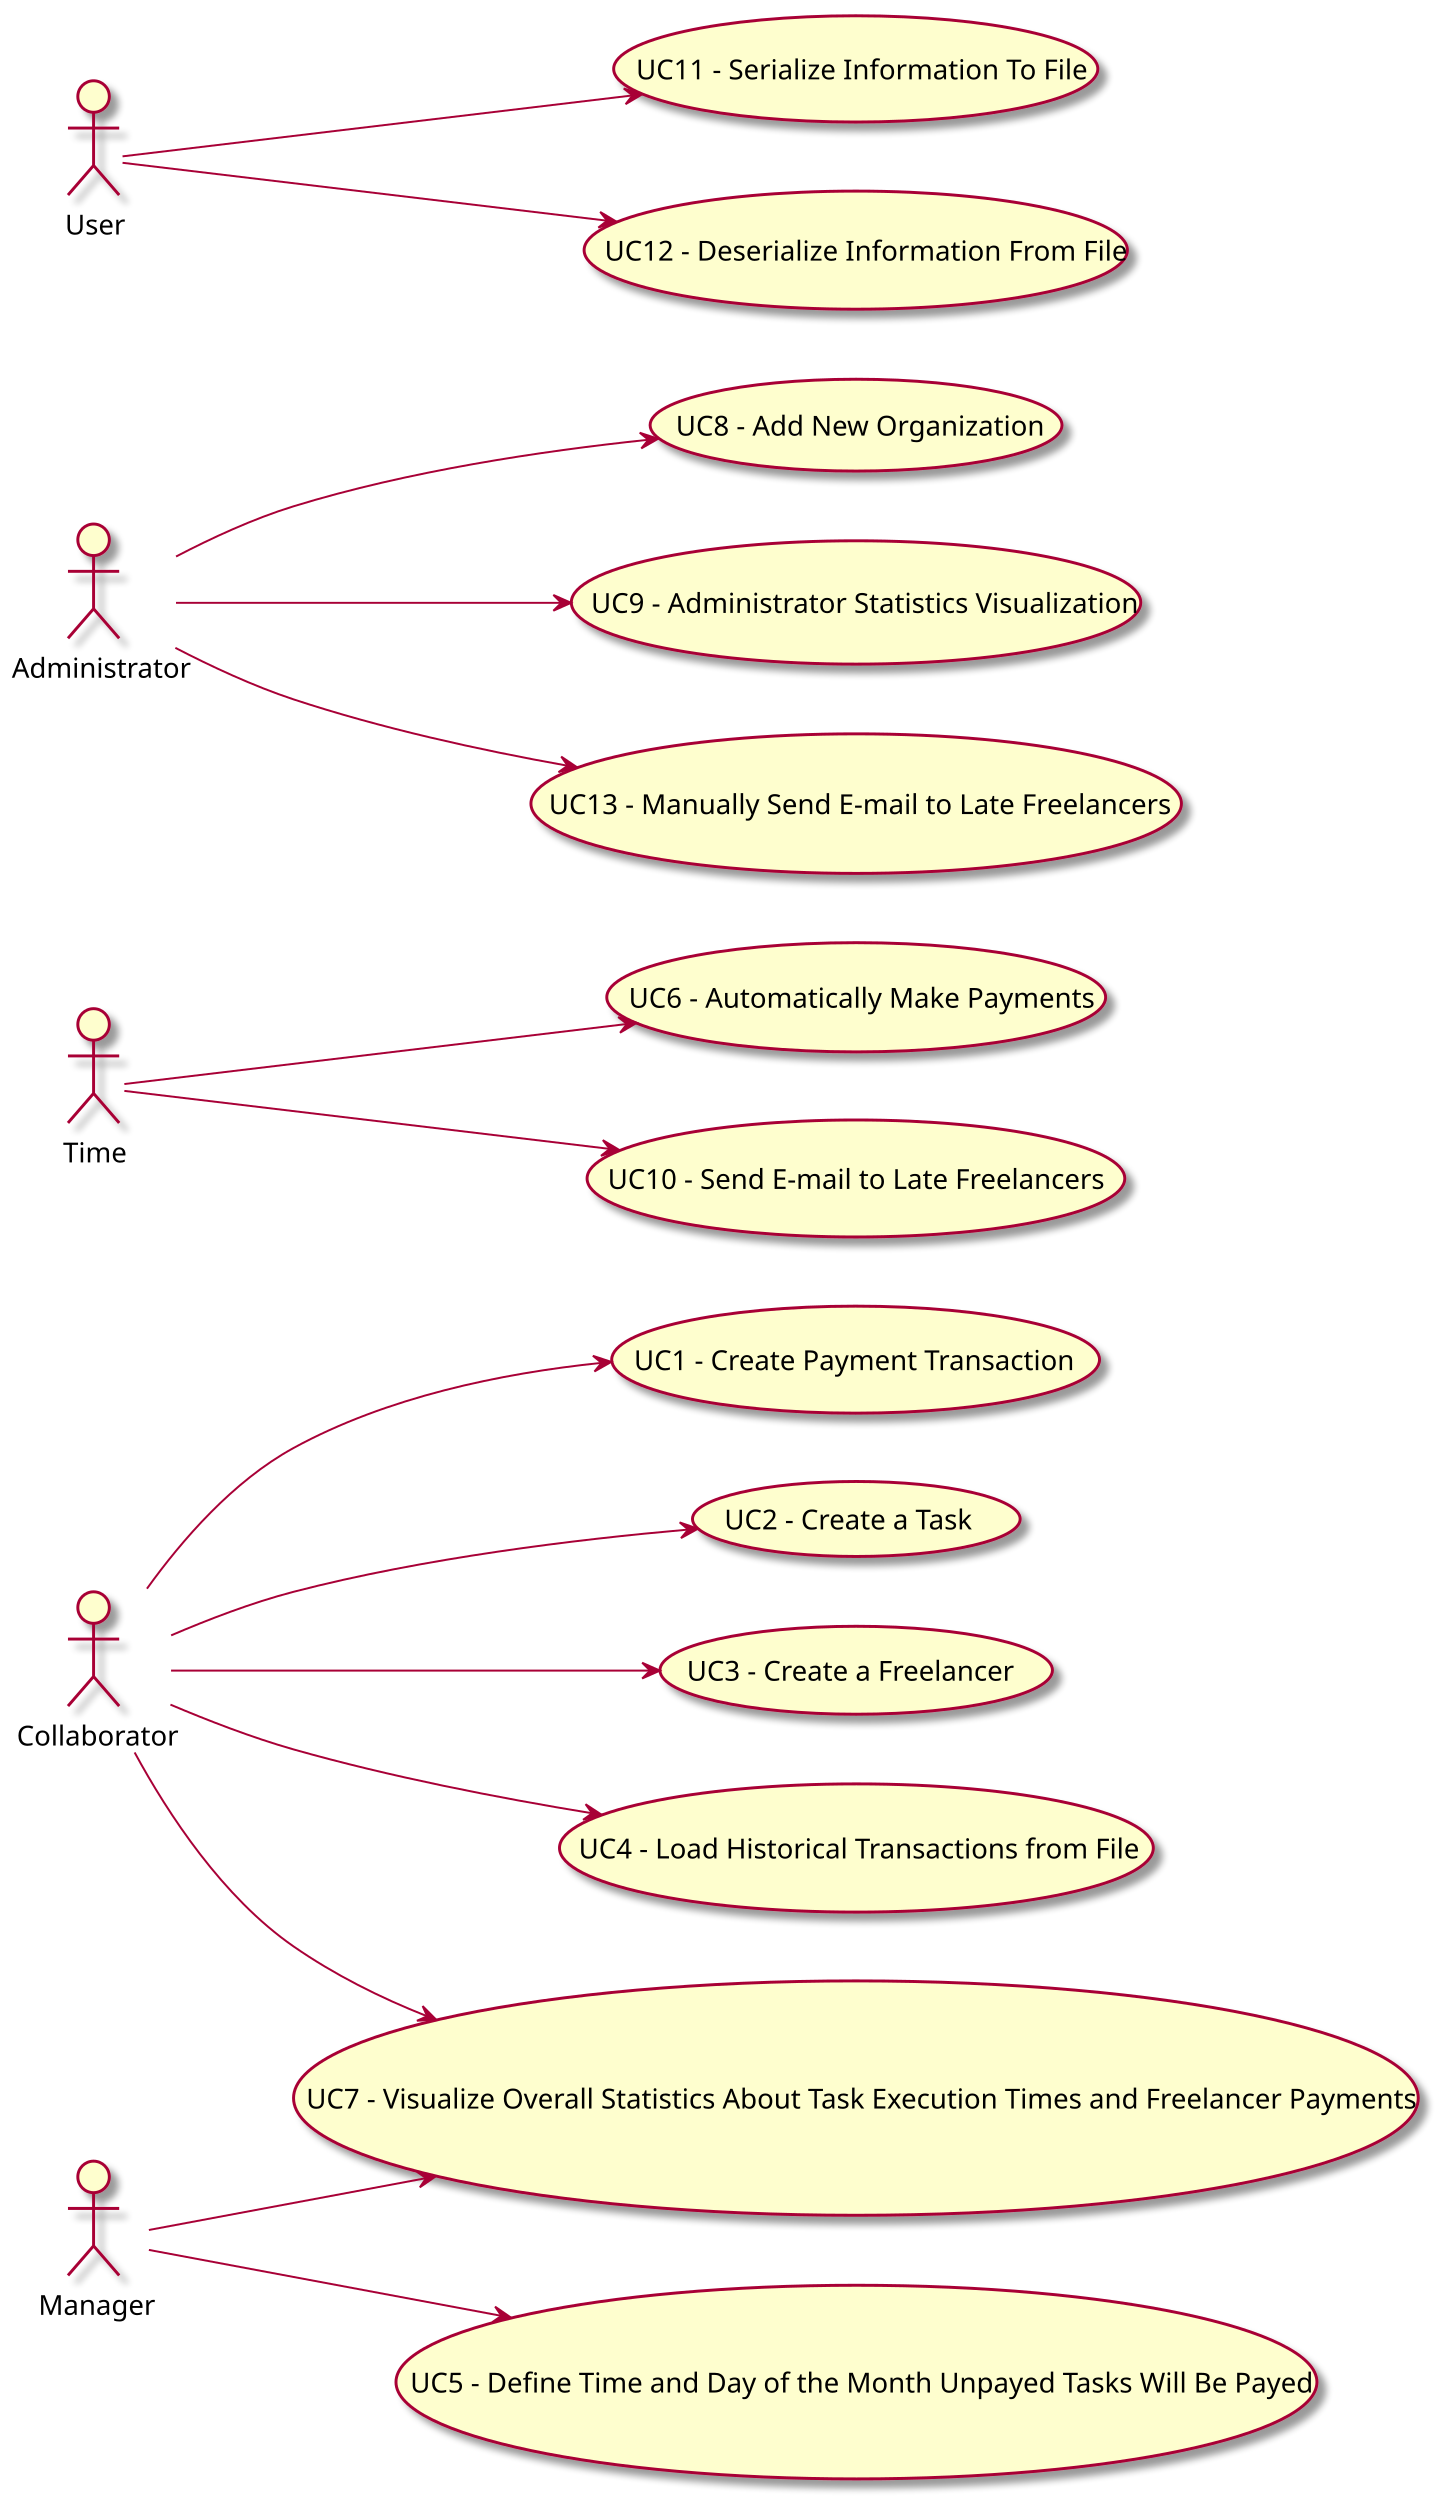
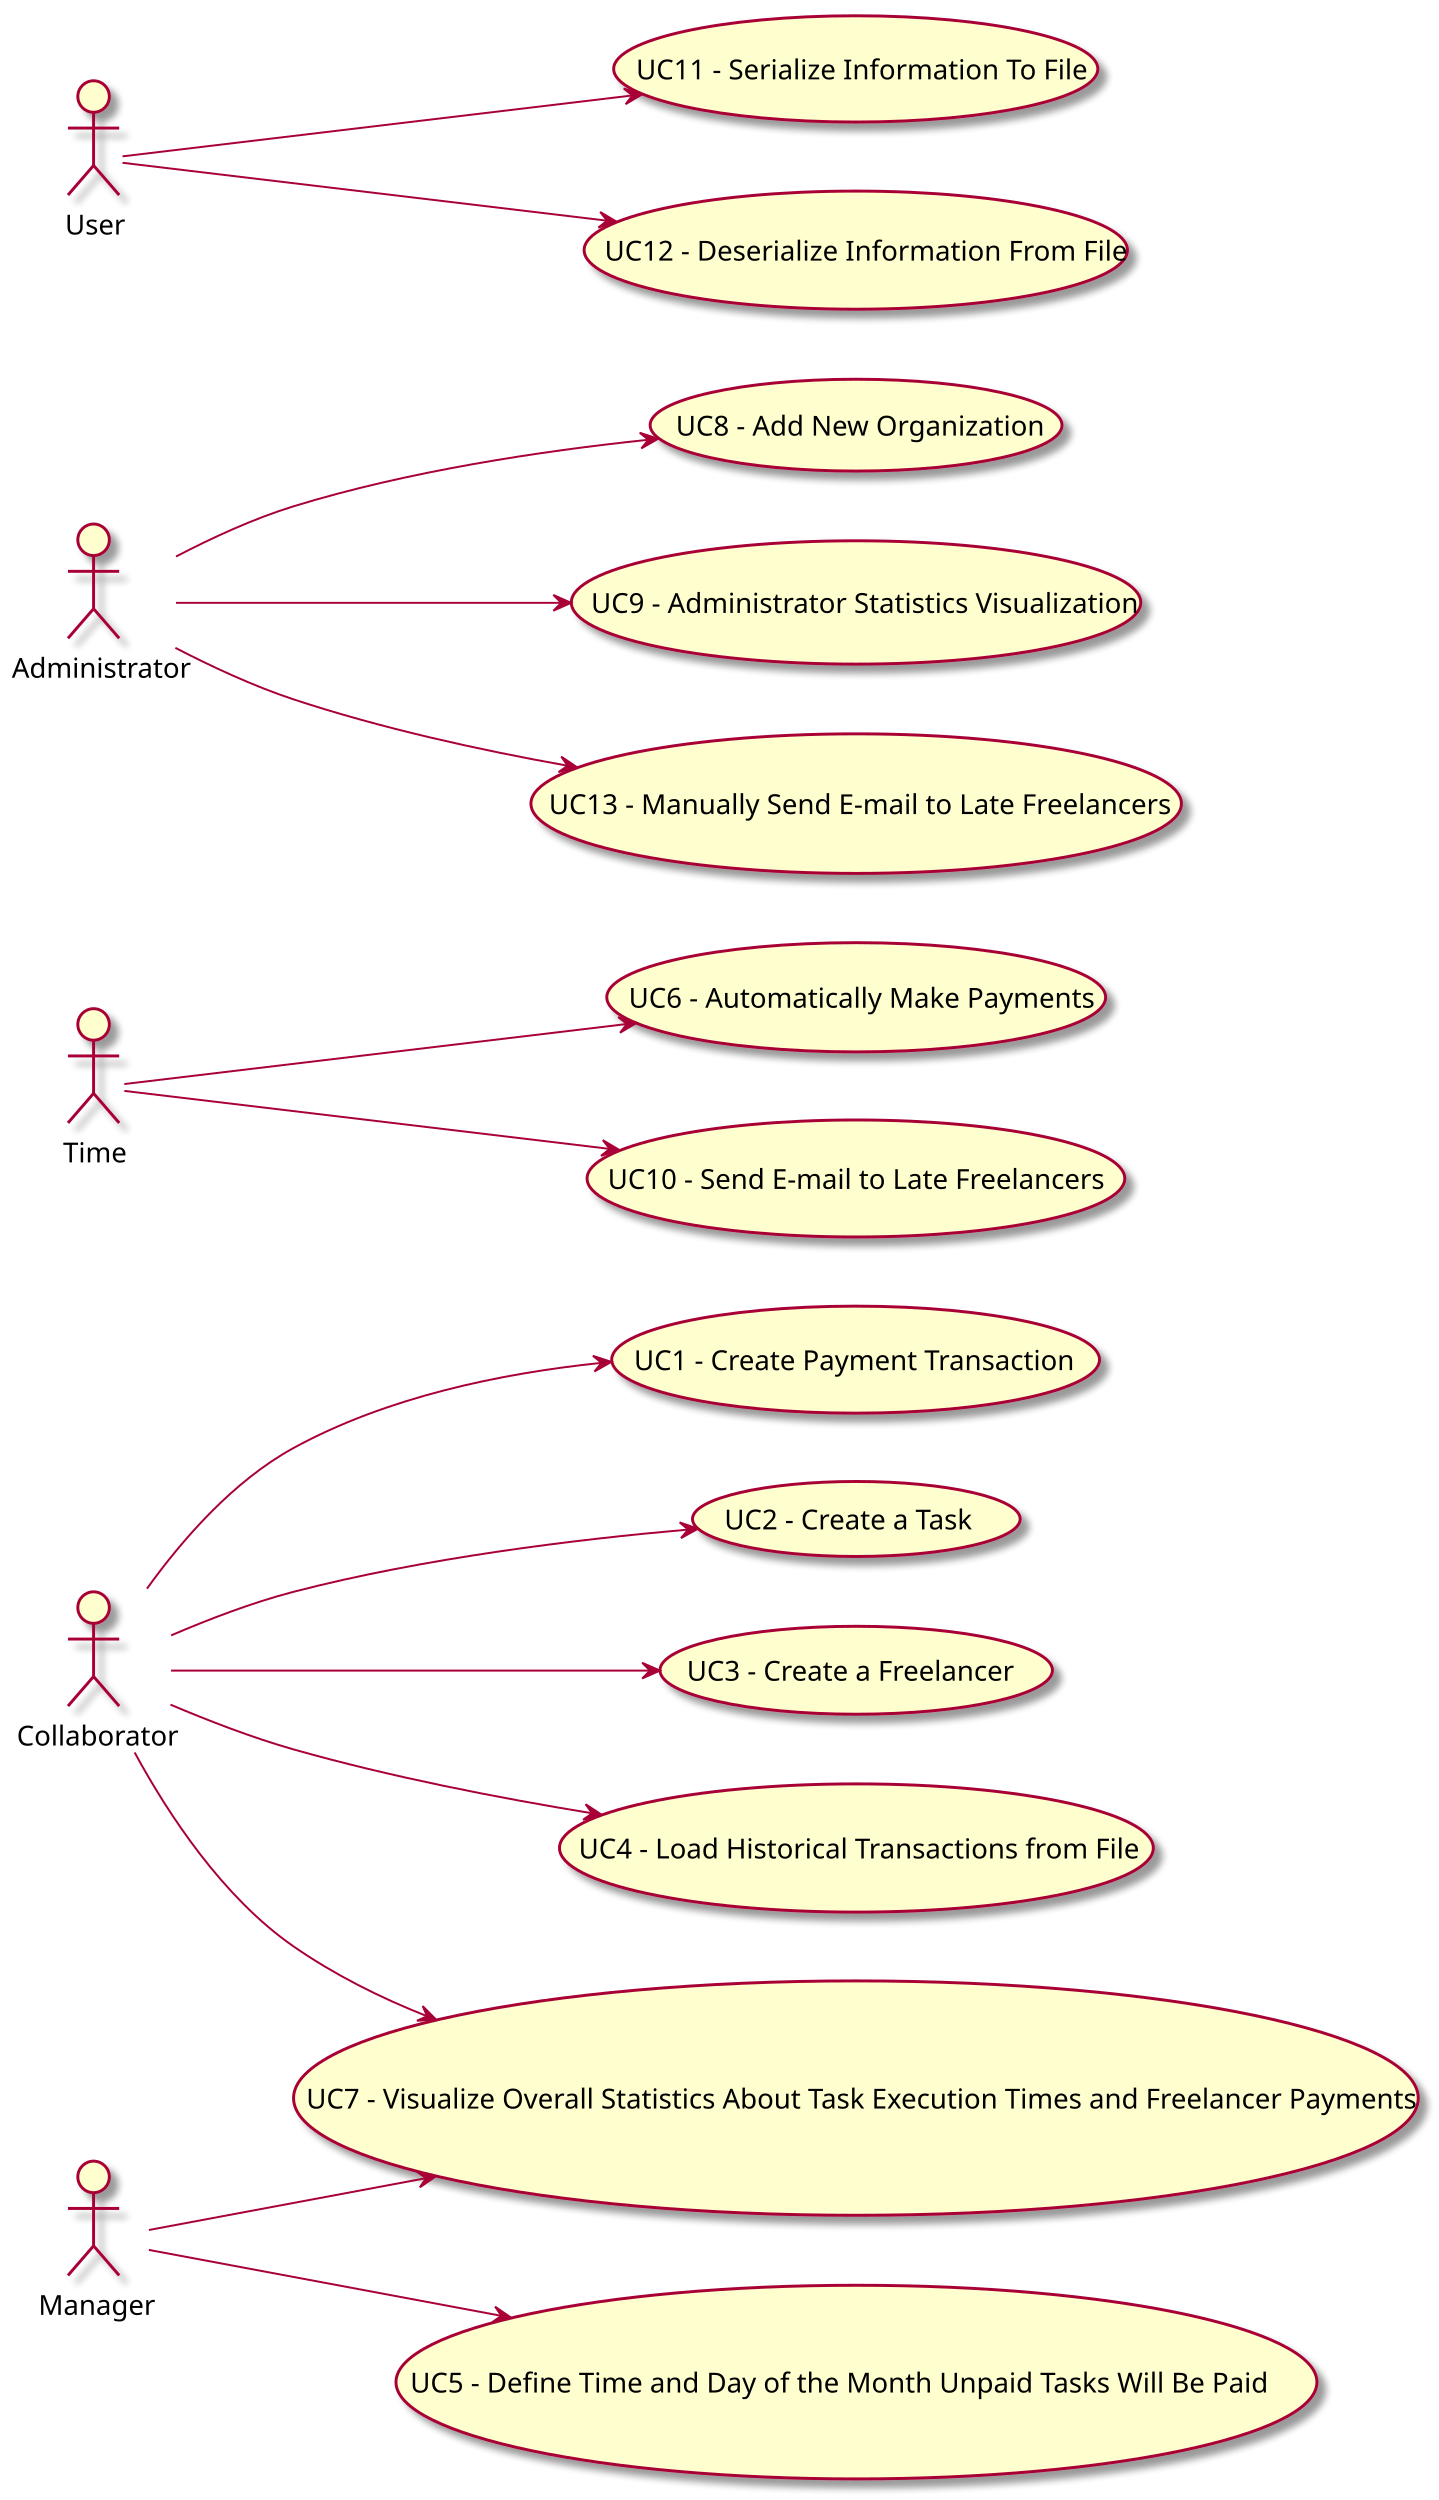
<svg xmlns="http://www.w3.org/2000/svg" contentScriptType="application/ecmascript" contentStyleType="text/css" height="1269px" preserveAspectRatio="none" style="width:730px;height:1269px;" version="1.1" viewBox="0 0 730 1269" width="730px" zoomAndPan="magnify">
  <defs>
    <filter height="300%" id="f427z2p0jmyhg" width="300%" x="-1" y="-1">
      <feGaussianBlur result="blurOut" stdDeviation="2.0" />
      <feColorMatrix in="blurOut" result="blurOut2" type="matrix" values="0 0 0 0 0 0 0 0 0 0 0 0 0 0 0 0 0 0 .4 0" />
      <feOffset dx="4.0" dy="4.0" in="blurOut2" result="blurOut3" />
      <feBlend in="SourceGraphic" in2="blurOut3" mode="normal" />
    </filter>
  </defs>
  <g>
    <ellipse cx="434.307" cy="690.161" fill="#FEFECE" filter="url(#f427z2p0jmyhg)" rx="123.807" ry="27.161" style="stroke: #A80036; stroke-width: 1.5;" />
    <text fill="#000000" font-family="sans-serif" font-size="14" lengthAdjust="spacingAndGlyphs" textLength="225" x="321.807" y="695.466">UC1  - Create Payment Transaction</text>
    <ellipse cx="434.669" cy="771.034" fill="#FEFECE" filter="url(#f427z2p0jmyhg)" rx="83.169" ry="19.034" style="stroke: #A80036; stroke-width: 1.5;" />
    <text fill="#000000" font-family="sans-serif" font-size="14" lengthAdjust="spacingAndGlyphs" textLength="134" x="367.669" y="776.338">UC2  - Create a Task</text>
    <ellipse cx="434.613" cy="847.823" fill="#FEFECE" filter="url(#f427z2p0jmyhg)" rx="99.613" ry="22.323" style="stroke: #A80036; stroke-width: 1.5;" />
    <text fill="#000000" font-family="sans-serif" font-size="14" lengthAdjust="spacingAndGlyphs" textLength="172" x="348.613" y="853.127">UC3  - Create a Freelancer</text>
    <ellipse cx="434.713" cy="938.043" fill="#FEFECE" filter="url(#f427z2p0jmyhg)" rx="150.713" ry="32.543" style="stroke: #A80036; stroke-width: 1.5;" />
    <text fill="#000000" font-family="sans-serif" font-size="14" lengthAdjust="spacingAndGlyphs" textLength="282" x="293.713" y="943.347">UC4  - Load Historical Transactions from File</text>
    <ellipse cx="434.739" cy="1209.148" fill="#FEFECE" filter="url(#f427z2p0jmyhg)" rx="233.739" ry="49.148" style="stroke: #A80036; stroke-width: 1.5;" />
-     <text fill="#000000" font-family="sans-serif" font-size="14" lengthAdjust="spacingAndGlyphs" textLength="453" x="208.239" y="1214.452">UC5  - Define Time and Day of the Month Unpayed Tasks Will Be Payed</text>
+     <text fill="#000000" font-family="sans-serif" font-size="14" lengthAdjust="spacingAndGlyphs" textLength="453" x="208.239" y="1214.452">UC5  - Define Time and Day of the Month Unpaid Tasks Will Be Paid</text>
    <ellipse cx="434.606" cy="506.221" fill="#FEFECE" filter="url(#f427z2p0jmyhg)" rx="126.606" ry="27.721" style="stroke: #A80036; stroke-width: 1.5;" />
    <text fill="#000000" font-family="sans-serif" font-size="14" lengthAdjust="spacingAndGlyphs" textLength="231" x="319.106" y="511.526">UC6  - Automatically Make Payments</text>
    <ellipse cx="434.452" cy="1064.99" fill="#FEFECE" filter="url(#f427z2p0jmyhg)" rx="285.452" ry="59.49" style="stroke: #A80036; stroke-width: 1.5;" />
    <text fill="#000000" font-family="sans-serif" font-size="14" lengthAdjust="spacingAndGlyphs" textLength="558" x="155.452" y="1070.295">UC7  - Visualize Overall Statistics About Task Execution Times and Freelancer Payments</text>
    <ellipse cx="434.54" cy="215.808" fill="#FEFECE" filter="url(#f427z2p0jmyhg)" rx="104.54" ry="23.308" style="stroke: #A80036; stroke-width: 1.5;" />
    <text fill="#000000" font-family="sans-serif" font-size="14" lengthAdjust="spacingAndGlyphs" textLength="183" x="343.04" y="221.113">UC8  - Add New Organization</text>
    <ellipse cx="434.521" cy="305.804" fill="#FEFECE" filter="url(#f427z2p0jmyhg)" rx="144.521" ry="31.304" style="stroke: #A80036; stroke-width: 1.5;" />
    <text fill="#000000" font-family="sans-serif" font-size="14" lengthAdjust="spacingAndGlyphs" textLength="269" x="300.021" y="311.109">UC9  - Administrator Statistics Visualization</text>
    <ellipse cx="434.469" cy="598.194" fill="#FEFECE" filter="url(#f427z2p0jmyhg)" rx="136.469" ry="29.694" style="stroke: #A80036; stroke-width: 1.5;" />
    <text fill="#000000" font-family="sans-serif" font-size="14" lengthAdjust="spacingAndGlyphs" textLength="252" x="308.469" y="603.499">UC10 - Send E-mail to Late Freelancers</text>
    <ellipse cx="434.376" cy="34.975" fill="#FEFECE" filter="url(#f427z2p0jmyhg)" rx="122.876" ry="26.975" style="stroke: #A80036; stroke-width: 1.5;" />
    <text fill="#000000" font-family="sans-serif" font-size="14" lengthAdjust="spacingAndGlyphs" textLength="223" x="322.876" y="40.28">UC11 - Serialize Information To File</text>
    <ellipse cx="434.386" cy="126.977" fill="#FEFECE" filter="url(#f427z2p0jmyhg)" rx="137.886" ry="29.977" style="stroke: #A80036; stroke-width: 1.5;" />
    <text fill="#000000" font-family="sans-serif" font-size="14" lengthAdjust="spacingAndGlyphs" textLength="255" x="306.886" y="132.282">UC12 - Deserialize Information From File</text>
    <ellipse cx="434.593" cy="407.919" fill="#FEFECE" filter="url(#f427z2p0jmyhg)" rx="165.093" ry="35.419" style="stroke: #A80036; stroke-width: 1.5;" />
    <text fill="#000000" font-family="sans-serif" font-size="14" lengthAdjust="spacingAndGlyphs" textLength="312" x="278.593" y="413.223">UC13 - Manually Send E-mail to Late Freelancers</text>
    <ellipse cx="47.5" cy="816" fill="#FEFECE" filter="url(#f427z2p0jmyhg)" rx="8" ry="8" style="stroke: #A80036; stroke-width: 1.5;" />
    <path d="M47.5,824 L47.5,851 M34.5,832 L60.5,832 M47.5,851 L34.5,866 M47.5,851 L60.5,866 " fill="none" filter="url(#f427z2p0jmyhg)" style="stroke: #A80036; stroke-width: 1.5;" />
    <text fill="#000000" font-family="sans-serif" font-size="14" lengthAdjust="spacingAndGlyphs" textLength="78" x="8.5" y="886.033">Collaborator</text>
    <ellipse cx="47.5" cy="1105" fill="#FEFECE" filter="url(#f427z2p0jmyhg)" rx="8" ry="8" style="stroke: #A80036; stroke-width: 1.5;" />
    <path d="M47.5,1113 L47.5,1140 M34.5,1121 L60.5,1121 M47.5,1140 L34.5,1155 M47.5,1140 L60.5,1155 " fill="none" filter="url(#f427z2p0jmyhg)" style="stroke: #A80036; stroke-width: 1.5;" />
    <text fill="#000000" font-family="sans-serif" font-size="14" lengthAdjust="spacingAndGlyphs" textLength="56" x="19.5" y="1175.033">Manager</text>
    <ellipse cx="47.5" cy="274" fill="#FEFECE" filter="url(#f427z2p0jmyhg)" rx="8" ry="8" style="stroke: #A80036; stroke-width: 1.5;" />
    <path d="M47.5,282 L47.5,309 M34.5,290 L60.5,290 M47.5,309 L34.5,324 M47.5,309 L60.5,324 " fill="none" filter="url(#f427z2p0jmyhg)" style="stroke: #A80036; stroke-width: 1.5;" />
    <text fill="#000000" font-family="sans-serif" font-size="14" lengthAdjust="spacingAndGlyphs" textLength="83" x="6" y="344.033">Administrator</text>
    <ellipse cx="47.5" cy="520" fill="#FEFECE" filter="url(#f427z2p0jmyhg)" rx="8" ry="8" style="stroke: #A80036; stroke-width: 1.5;" />
    <path d="M47.5,528 L47.5,555 M34.5,536 L60.5,536 M47.5,555 L34.5,570 M47.5,555 L60.5,570 " fill="none" filter="url(#f427z2p0jmyhg)" style="stroke: #A80036; stroke-width: 1.5;" />
    <text fill="#000000" font-family="sans-serif" font-size="14" lengthAdjust="spacingAndGlyphs" textLength="31" x="32" y="590.033">Time</text>
    <ellipse cx="47.5" cy="49" fill="#FEFECE" filter="url(#f427z2p0jmyhg)" rx="8" ry="8" style="stroke: #A80036; stroke-width: 1.5;" />
    <path d="M47.5,57 L47.5,84 M34.5,65 L60.5,65 M47.5,84 L34.5,99 M47.5,84 L60.5,99 " fill="none" filter="url(#f427z2p0jmyhg)" style="stroke: #A80036; stroke-width: 1.5;" />
    <text fill="#000000" font-family="sans-serif" font-size="14" lengthAdjust="spacingAndGlyphs" textLength="29" x="33" y="119.033">User</text>
    <path d="M74.589,806.411 C92.433,781.598 118.362,751.752 149,735 C196.191,709.196 253.948,697.132 305.062,691.816 " fill="none" id="C-&gt;UC1" style="stroke: #A80036; stroke-width: 1.0;" />
    <polygon fill="#A80036" points="310.304,691.292,300.951,688.207,305.329,691.789,301.746,696.167,310.304,691.292" style="stroke: #A80036; stroke-width: 1.0;" />
    <path d="M86.878,830.108 C105.304,822.201 127.915,813.475 149,808 C215.101,790.836 292.007,781.444 349.182,776.422 " fill="none" id="C-&gt;UC2" style="stroke: #A80036; stroke-width: 1.0;" />
    <polygon fill="#A80036" points="354.304,775.979,344.992,772.77,349.323,776.41,345.683,780.741,354.304,775.979" style="stroke: #A80036; stroke-width: 1.0;" />
    <path d="M86.823,848 C142.935,848 249.487,848 329.72,848 " fill="none" id="C-&gt;UC3" style="stroke: #A80036; stroke-width: 1.0;" />
    <polygon fill="#A80036" points="334.966,848,325.966,844,329.966,848,325.966,852,334.966,848" style="stroke: #A80036; stroke-width: 1.0;" />
    <path d="M86.516,865.269 C105.053,873.134 127.862,882.005 149,888 C197.743,901.825 252.324,912.526 300.543,920.415 " fill="none" id="C-&gt;UC4" style="stroke: #A80036; stroke-width: 1.0;" />
    <polygon fill="#A80036" points="305.488,921.217,297.245,915.826,300.553,920.416,295.963,923.723,305.488,921.217" style="stroke: #A80036; stroke-width: 1.0;" />
    <path d="M75.573,1142.063 C113.348,1149.127 185.064,1162.539 254.441,1175.514 " fill="none" id="M-&gt;UC5" style="stroke: #A80036; stroke-width: 1.0;" />
    <polygon fill="#A80036" points="259.431,1176.447,251.319,1170.861,254.516,1175.528,249.849,1178.725,259.431,1176.447" style="stroke: #A80036; stroke-width: 1.0;" />
    <path d="M63.122,550.253 C104.507,545.308 225.45,530.858 317.982,519.802 " fill="none" id="T-&gt;UC6" style="stroke: #A80036; stroke-width: 1.0;" />
    <polygon fill="#A80036" points="323.199,519.179,313.787,516.277,318.234,519.773,314.738,524.22,323.199,519.179" style="stroke: #A80036; stroke-width: 1.0;" />
    <path d="M68.337,889.545 C85.462,921.074 113.102,963.11 149,988 C169.598,1002.282 192.73,1013.917 216.672,1023.396 " fill="none" id="C-&gt;UC7" style="stroke: #A80036; stroke-width: 1.0;" />
    <polygon fill="#A80036" points="221.47,1025.264,214.533,1018.273,216.81,1023.451,211.632,1025.729,221.47,1025.264" style="stroke: #A80036; stroke-width: 1.0;" />
    <path d="M75.573,1131.937 C106.393,1126.173 159.805,1116.185 216.107,1105.655 " fill="none" id="M-&gt;UC7" style="stroke: #A80036; stroke-width: 1.0;" />
    <polygon fill="#A80036" points="221.212,1104.701,211.63,1102.425,216.297,1105.621,213.102,1110.289,221.212,1104.701" style="stroke: #A80036; stroke-width: 1.0;" />
    <path d="M89.365,282.491 C107.166,273.207 128.591,263.277 149,257 C207.105,239.13 274.334,228.98 328.845,223.25 " fill="none" id="A-&gt;UC8" style="stroke: #A80036; stroke-width: 1.0;" />
    <polygon fill="#A80036" points="334.08,222.71,324.716,219.657,329.106,223.225,325.539,227.615,334.08,222.71" style="stroke: #A80036; stroke-width: 1.0;" />
    <path d="M89.337,306 C135.828,306 214.461,306 284.838,306 " fill="none" id="A-&gt;UC9" style="stroke: #A80036; stroke-width: 1.0;" />
    <polygon fill="#A80036" points="289.89,306,280.89,302,284.89,306,280.89,310,289.89,306" style="stroke: #A80036; stroke-width: 1.0;" />
    <path d="M89.01,328.85 C106.928,338.135 128.54,348.244 149,355 C193.305,369.629 242.905,380.619 288.127,388.685 " fill="none" id="A-&gt;UC13" style="stroke: #A80036; stroke-width: 1.0;" />
    <polygon fill="#A80036" points="293.053,389.555,284.887,384.05,288.129,388.685,283.494,391.928,293.053,389.555" style="stroke: #A80036; stroke-width: 1.0;" />
    <path d="M63.122,553.747 C103.227,558.539 218.041,572.257 309.313,583.162 " fill="none" id="T-&gt;UC10" style="stroke: #A80036; stroke-width: 1.0;" />
    <polygon fill="#A80036" points="314.464,583.778,306.002,578.739,309.499,583.185,305.053,586.683,314.464,583.778" style="stroke: #A80036; stroke-width: 1.0;" />
    <path d="M62.202,79.36 C103.129,74.47 227.431,59.62 321.026,48.44 " fill="none" id="U-&gt;UC11" style="stroke: #A80036; stroke-width: 1.0;" />
    <polygon fill="#A80036" points="326.02,47.84,316.609,44.937,321.055,48.434,317.559,52.88,326.02,47.84" style="stroke: #A80036; stroke-width: 1.0;" />
    <path d="M62.202,82.64 C101.248,87.3 216.18,101.03 307.936,112 " fill="none" id="U-&gt;UC12" style="stroke: #A80036; stroke-width: 1.0;" />
    <polygon fill="#A80036" points="313.115,112.62,304.654,107.58,308.15,112.026,303.704,115.523,313.115,112.62" style="stroke: #A80036; stroke-width: 1.0;" />
  </g>
</svg>
